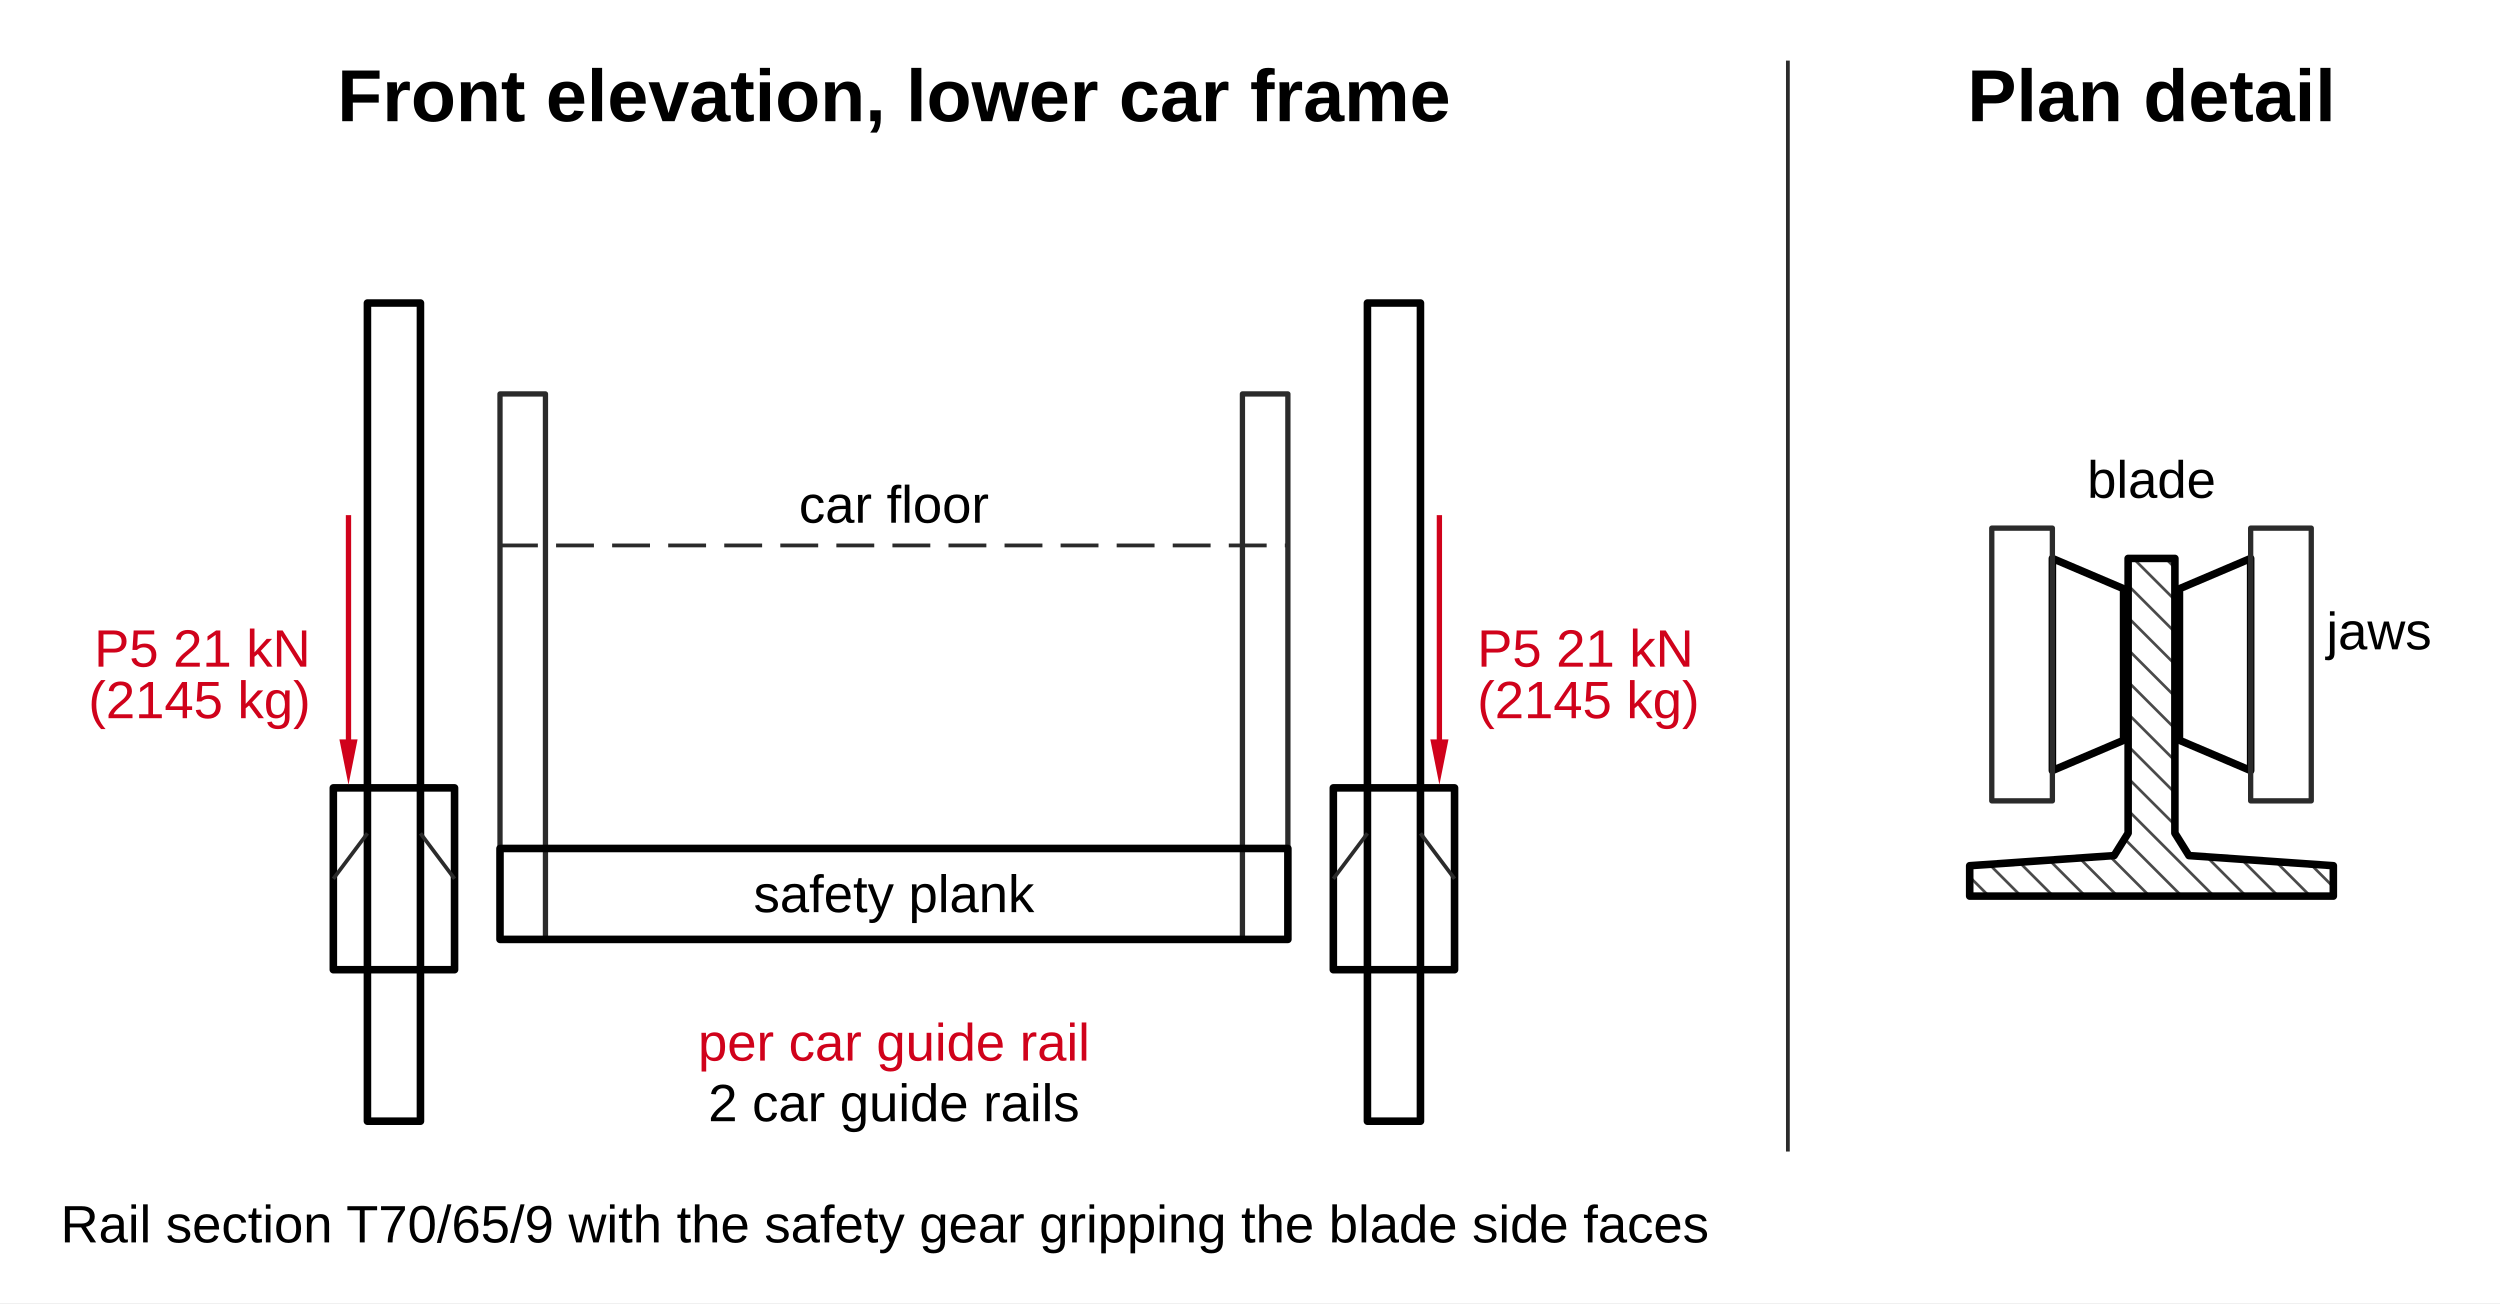
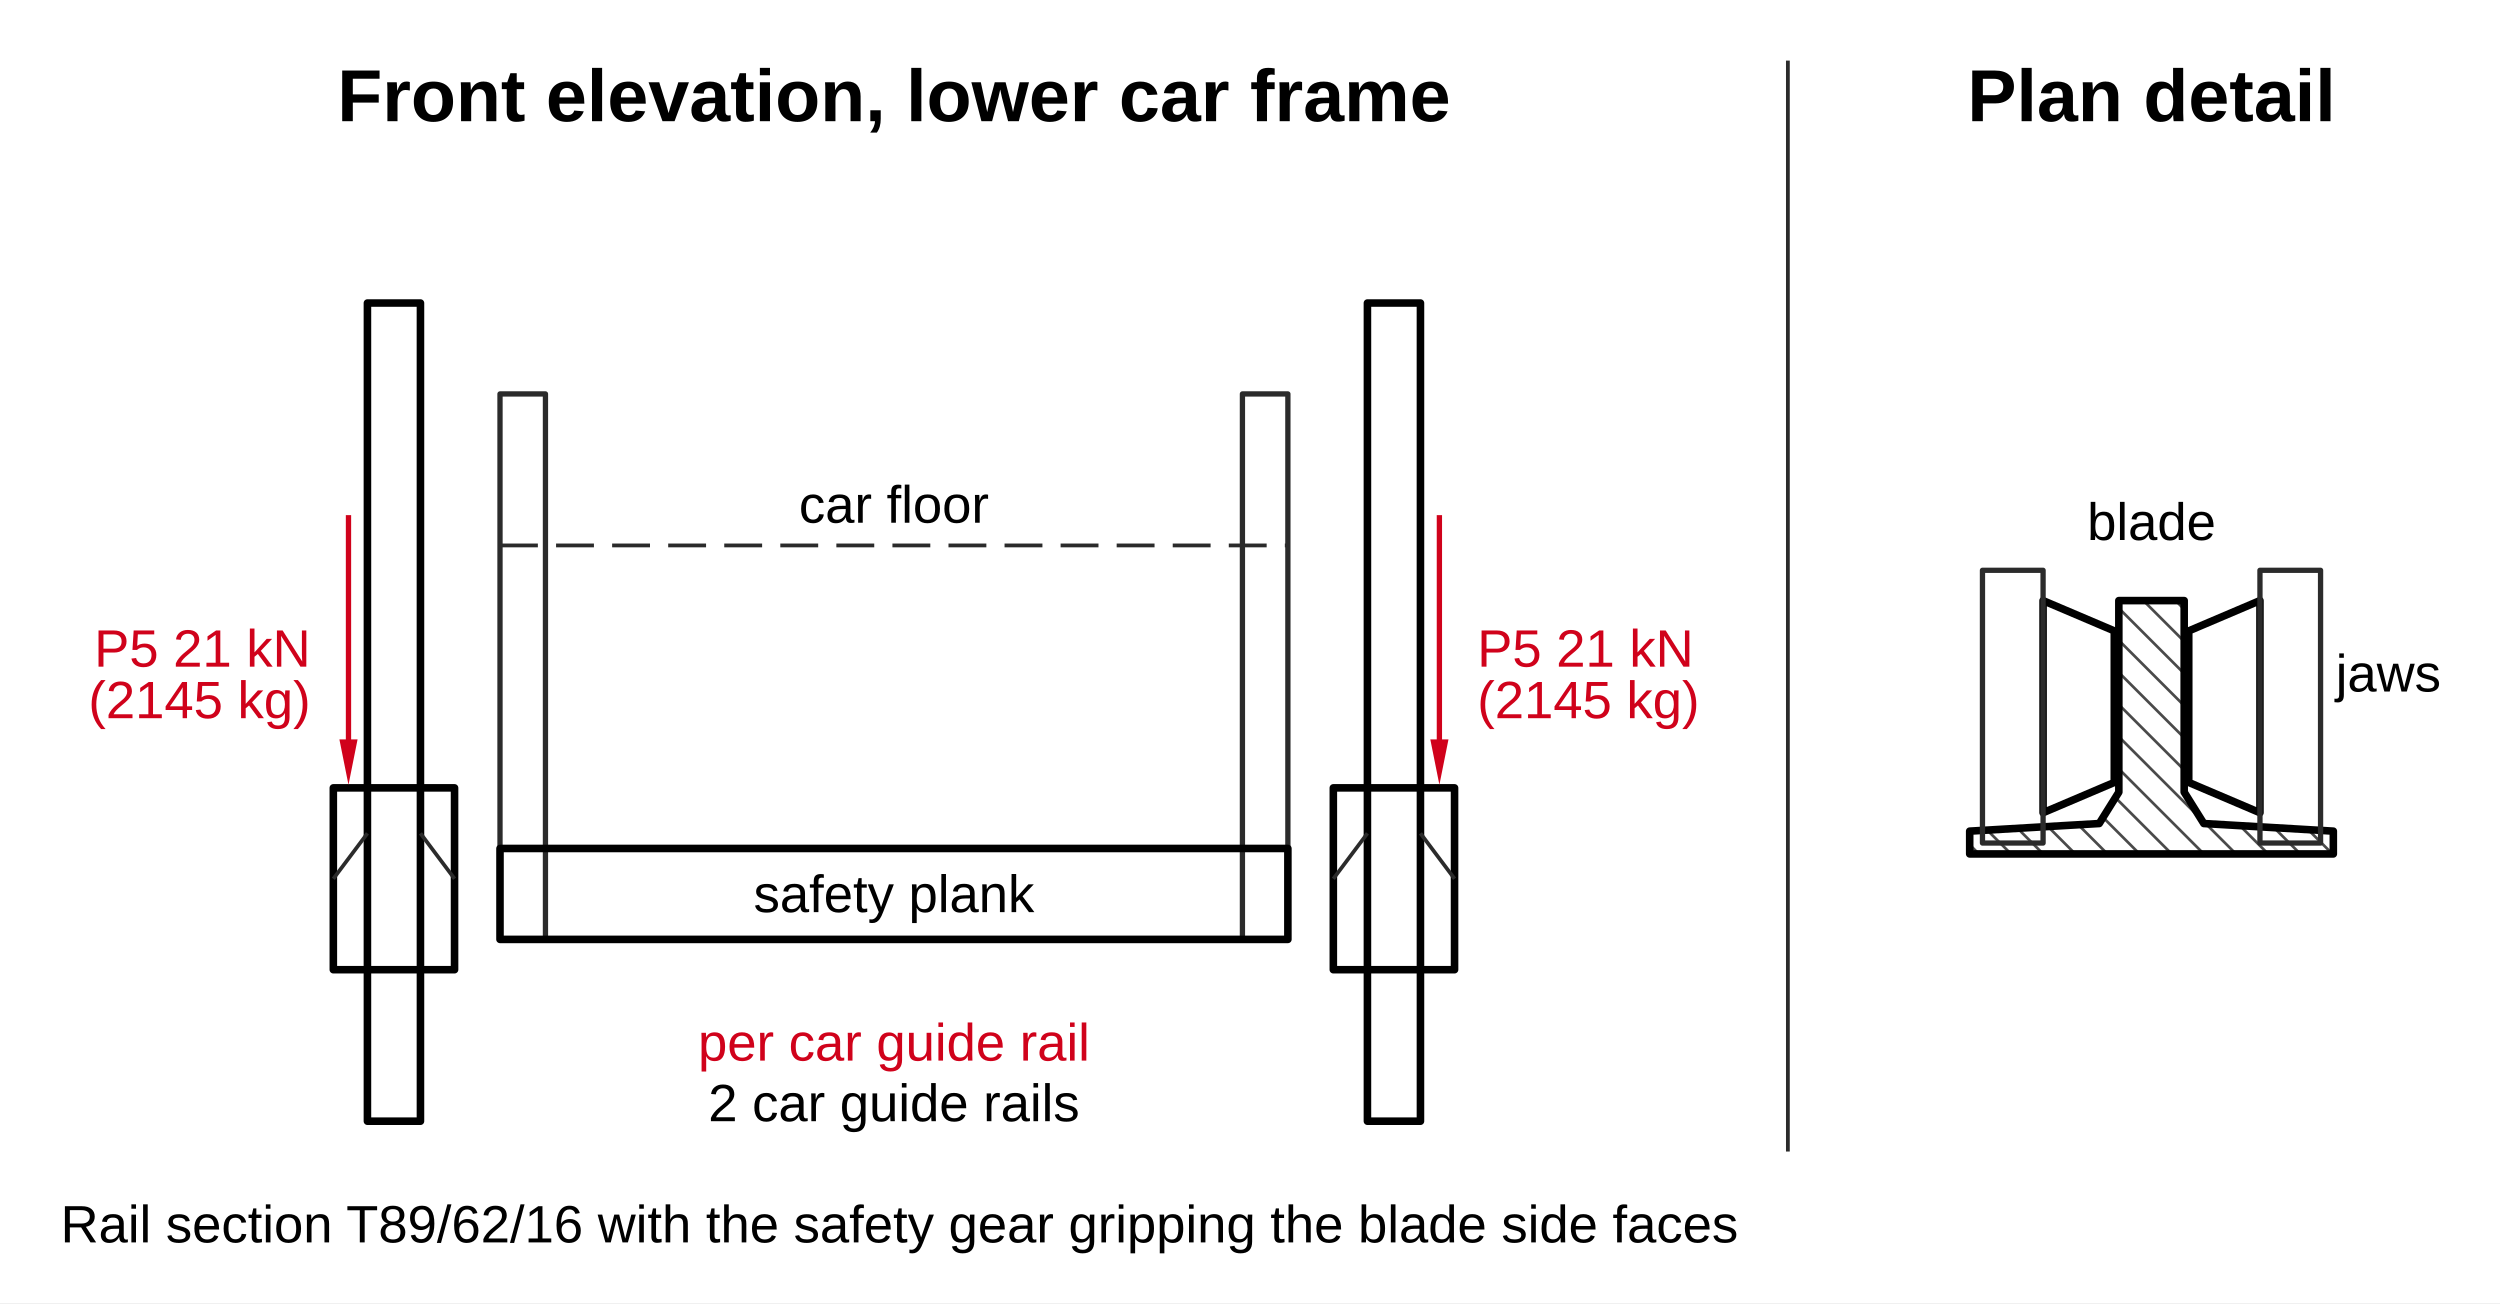
<svg xmlns="http://www.w3.org/2000/svg" version="1.1" width="165mm" height="86mm" viewBox="0 0 1650 860" data-figure="F8">
  <rect x="0" y="0" width="1650" height="860" fill="#FFFFFF" />
  <text x="590" y="80" font-family="ISOCPEUR, 'Arial Narrow', Arial, sans-serif" font-size="48.61" text-anchor="middle" fill="#000000" font-weight="bold">Front elevation, lower car frame</text>
  <polygon data-tag="stile-left" points="330,260 360,260 360,620 330,620" fill="none" stroke="#2B2B2B" stroke-width="3.5" stroke-linejoin="round" stroke-linecap="butt" />
  <polygon data-tag="stile-right" points="820,260 850,260 850,620 820,620" fill="none" stroke="#2B2B2B" stroke-width="3.5" stroke-linejoin="round" stroke-linecap="butt" />
  <polygon data-tag="plank" points="330,560 850,560 850,620 330,620" fill="none" stroke="#000000" stroke-width="5" stroke-linejoin="round" stroke-linecap="butt" />
  <polyline data-tag="car-floor" points="330,360 850,360" fill="none" stroke="#2B2B2B" stroke-width="2.5" stroke-linejoin="round" stroke-linecap="butt" stroke-dasharray="25 12" />
  <text x="590" y="345" font-family="ISOCPEUR, 'Arial Narrow', Arial, sans-serif" font-size="34.72" text-anchor="middle" fill="#000000">car floor</text>
  <text x="590" y="602" font-family="ISOCPEUR, 'Arial Narrow', Arial, sans-serif" font-size="34.72" text-anchor="middle" fill="#000000">safety plank</text>
  <polygon data-tag="rail-1" points="242.5,200 277.5,200 277.5,740 242.5,740" fill="none" stroke="#000000" stroke-width="5" stroke-linejoin="round" stroke-linecap="butt" />
  <polygon data-tag="safety-gear-1" points="220,520 300,520 300,640 220,640" fill="none" stroke="#000000" stroke-width="5" stroke-linejoin="round" stroke-linecap="butt" />
  <polyline points="220,580 242.5,550" fill="none" stroke="#2B2B2B" stroke-width="2.5" stroke-linejoin="round" stroke-linecap="butt" />
  <polyline points="300,580 277.5,550" fill="none" stroke="#2B2B2B" stroke-width="2.5" stroke-linejoin="round" stroke-linecap="butt" />
  <polyline data-tag="force-p5-1" data-value="21" points="230,340 230,498" fill="none" stroke="#D0021B" stroke-width="3.5" stroke-linejoin="round" stroke-linecap="butt" />
  <polygon points="230,518 224,488 236,488" fill="#D0021B" stroke="none" />
  <text data-tag="force-p5-1-text" data-value="21" x="205" y="440" font-family="ISOCPEUR, 'Arial Narrow', Arial, sans-serif" font-size="34.72" text-anchor="end" fill="#D0021B">P5 21 kN</text>
  <text data-tag="kg-force-p5-1-text" data-value="2145" x="205" y="474" font-family="ISOCPEUR, 'Arial Narrow', Arial, sans-serif" font-size="34.72" text-anchor="end" fill="#D0021B">(2145 kg)</text>
  <polygon data-tag="rail-2" points="902.5,200 937.5,200 937.5,740 902.5,740" fill="none" stroke="#000000" stroke-width="5" stroke-linejoin="round" stroke-linecap="butt" />
  <polygon data-tag="safety-gear-2" points="880,520 960,520 960,640 880,640" fill="none" stroke="#000000" stroke-width="5" stroke-linejoin="round" stroke-linecap="butt" />
  <polyline points="880,580 902.5,550" fill="none" stroke="#2B2B2B" stroke-width="2.5" stroke-linejoin="round" stroke-linecap="butt" />
  <polyline points="960,580 937.5,550" fill="none" stroke="#2B2B2B" stroke-width="2.5" stroke-linejoin="round" stroke-linecap="butt" />
  <polyline data-tag="force-p5-2" data-value="21" points="950,340 950,498" fill="none" stroke="#D0021B" stroke-width="3.5" stroke-linejoin="round" stroke-linecap="butt" />
  <polygon points="950,518 944,488 956,488" fill="#D0021B" stroke="none" />
  <text data-tag="force-p5-2-text" data-value="21" x="975" y="440" font-family="ISOCPEUR, 'Arial Narrow', Arial, sans-serif" font-size="34.72" text-anchor="start" fill="#D0021B">P5 21 kN</text>
  <text data-tag="kg-force-p5-2-text" data-value="2145" x="975" y="474" font-family="ISOCPEUR, 'Arial Narrow', Arial, sans-serif" font-size="34.72" text-anchor="start" fill="#D0021B">(2145 kg)</text>
  <text data-tag="p5-per-rail" x="590" y="700" font-family="ISOCPEUR, 'Arial Narrow', Arial, sans-serif" font-size="34.72" text-anchor="middle" fill="#D0021B">per car guide rail</text>
  <text data-tag="rail-count" data-value="2" x="590" y="740" font-family="ISOCPEUR, 'Arial Narrow', Arial, sans-serif" font-size="34.72" text-anchor="middle" fill="#000000">2 car guide rails</text>
  <polyline data-tag="view-split" points="1180,40 1180,760" fill="none" stroke="#2B2B2B" stroke-width="2.5" stroke-linejoin="round" stroke-linecap="butt" />
  <text x="1420" y="80" font-family="ISOCPEUR, 'Arial Narrow', Arial, sans-serif" font-size="48.61" text-anchor="middle" fill="#000000" font-weight="bold">Plan detail</text>
-   <polyline points="1429.23,368.57 1435.43,374.77" fill="none" stroke="#4A4A4A" stroke-width="1.8" stroke-linejoin="round" stroke-linecap="butt" />
-   <polyline points="1408.02,368.57 1435.43,395.98" fill="none" stroke="#4A4A4A" stroke-width="1.8" stroke-linejoin="round" stroke-linecap="butt" />
-   <polyline points="1404.57,386.34 1435.43,417.19" fill="none" stroke="#4A4A4A" stroke-width="1.8" stroke-linejoin="round" stroke-linecap="butt" />
-   <polyline points="1404.57,407.55 1435.43,438.41" fill="none" stroke="#4A4A4A" stroke-width="1.8" stroke-linejoin="round" stroke-linecap="butt" />
-   <polyline points="1404.57,428.76 1435.43,459.62" fill="none" stroke="#4A4A4A" stroke-width="1.8" stroke-linejoin="round" stroke-linecap="butt" />
-   <polyline points="1404.57,449.98 1435.43,480.83" fill="none" stroke="#4A4A4A" stroke-width="1.8" stroke-linejoin="round" stroke-linecap="butt" />
-   <polyline points="1524.91,570.31 1540,585.41" fill="none" stroke="#4A4A4A" stroke-width="1.8" stroke-linejoin="round" stroke-linecap="butt" />
-   <polyline points="1404.57,471.19 1435.43,502.05" fill="none" stroke="#4A4A4A" stroke-width="1.8" stroke-linejoin="round" stroke-linecap="butt" />
-   <polyline points="1502.09,568.71 1524.81,591.43" fill="none" stroke="#4A4A4A" stroke-width="1.8" stroke-linejoin="round" stroke-linecap="butt" />
-   <polyline points="1404.57,492.4 1435.43,523.26" fill="none" stroke="#4A4A4A" stroke-width="1.8" stroke-linejoin="round" stroke-linecap="butt" />
-   <polyline points="1479.28,567.11 1503.6,591.43" fill="none" stroke="#4A4A4A" stroke-width="1.8" stroke-linejoin="round" stroke-linecap="butt" />
-   <polyline points="1404.57,513.62 1435.43,544.47" fill="none" stroke="#4A4A4A" stroke-width="1.8" stroke-linejoin="round" stroke-linecap="butt" />
-   <polyline points="1456.47,565.51 1482.38,591.43" fill="none" stroke="#4A4A4A" stroke-width="1.8" stroke-linejoin="round" stroke-linecap="butt" />
-   <polyline points="1404.57,534.83 1461.17,591.43" fill="none" stroke="#4A4A4A" stroke-width="1.8" stroke-linejoin="round" stroke-linecap="butt" />
-   <polyline points="1402.2,553.67 1439.96,591.43" fill="none" stroke="#4A4A4A" stroke-width="1.8" stroke-linejoin="round" stroke-linecap="butt" />
-   <polyline points="1392.22,564.9 1418.74,591.43" fill="none" stroke="#4A4A4A" stroke-width="1.8" stroke-linejoin="round" stroke-linecap="butt" />
-   <polyline points="1372.4,566.29 1397.53,591.43" fill="none" stroke="#4A4A4A" stroke-width="1.8" stroke-linejoin="round" stroke-linecap="butt" />
-   <polyline points="1352.57,567.68 1376.32,591.43" fill="none" stroke="#4A4A4A" stroke-width="1.8" stroke-linejoin="round" stroke-linecap="butt" />
-   <polyline points="1332.75,569.07 1355.1,591.43" fill="none" stroke="#4A4A4A" stroke-width="1.8" stroke-linejoin="round" stroke-linecap="butt" />
-   <polyline points="1312.93,570.46 1333.89,591.43" fill="none" stroke="#4A4A4A" stroke-width="1.8" stroke-linejoin="round" stroke-linecap="butt" />
-   <polyline points="1300,578.75 1312.68,591.43" fill="none" stroke="#4A4A4A" stroke-width="1.8" stroke-linejoin="round" stroke-linecap="butt" />
-   <polygon data-tag="detail-rail" points="1300,591.43 1540,591.43 1540,571.37 1444.69,564.69 1435.43,549.87 1435.43,368.57 1404.57,368.57 1404.57,549.87 1395.31,564.69 1300,571.37" fill="none" stroke="#000000" stroke-width="5" stroke-linejoin="round" stroke-linecap="butt" />
-   <polygon data-tag="jaw-left" points="1401.57,388.57 1401.57,488.57 1354.57,508.57 1354.57,368.57" fill="none" stroke="#000000" stroke-width="5" stroke-linejoin="round" stroke-linecap="butt" />
-   <polygon points="1314.57,348.57 1354.57,348.57 1354.57,528.57 1314.57,528.57" fill="none" stroke="#2B2B2B" stroke-width="3.5" stroke-linejoin="round" stroke-linecap="butt" />
-   <polygon data-tag="jaw-right" points="1438.43,388.57 1438.43,488.57 1485.43,508.57 1485.43,368.57" fill="none" stroke="#000000" stroke-width="5" stroke-linejoin="round" stroke-linecap="butt" />
-   <polygon points="1485.43,348.57 1525.43,348.57 1525.43,528.57 1485.43,528.57" fill="none" stroke="#2B2B2B" stroke-width="3.5" stroke-linejoin="round" stroke-linecap="butt" />
-   <text x="1535.43" y="428.57" font-family="ISOCPEUR, 'Arial Narrow', Arial, sans-serif" font-size="34.72" text-anchor="start" fill="#000000">jaws</text>
-   <text x="1420" y="328.57" font-family="ISOCPEUR, 'Arial Narrow', Arial, sans-serif" font-size="34.72" text-anchor="middle" fill="#000000">blade</text>
-   <text data-tag="rail-note" data-value="T70/65/9" x="40" y="820" font-family="ISOCPEUR, 'Arial Narrow', Arial, sans-serif" font-size="34.72" text-anchor="start" fill="#000000">Rail section T70/65/9 with the safety gear gripping the blade side faces</text>
+   <polyline points="1435.85,396.4 1441.57,402.13" fill="none" stroke="#4A4A4A" stroke-width="1.8" stroke-linejoin="round" stroke-linecap="butt" />
+   <polyline points="1414.64,396.4 1441.57,423.34" fill="none" stroke="#4A4A4A" stroke-width="1.8" stroke-linejoin="round" stroke-linecap="butt" />
+   <polyline points="1398.43,401.41 1441.57,444.55" fill="none" stroke="#4A4A4A" stroke-width="1.8" stroke-linejoin="round" stroke-linecap="butt" />
+   <polyline points="1398.43,422.62 1441.57,465.77" fill="none" stroke="#4A4A4A" stroke-width="1.8" stroke-linejoin="round" stroke-linecap="butt" />
+   <polyline points="1523.38,547.57 1539.4,563.6" fill="none" stroke="#4A4A4A" stroke-width="1.8" stroke-linejoin="round" stroke-linecap="butt" />
+   <polyline points="1398.43,443.83 1441.57,486.98" fill="none" stroke="#4A4A4A" stroke-width="1.8" stroke-linejoin="round" stroke-linecap="butt" />
+   <polyline points="1500.85,546.25 1518.19,563.6" fill="none" stroke="#4A4A4A" stroke-width="1.8" stroke-linejoin="round" stroke-linecap="butt" />
+   <polyline points="1398.43,465.05 1441.57,508.19" fill="none" stroke="#4A4A4A" stroke-width="1.8" stroke-linejoin="round" stroke-linecap="butt" />
+   <polyline points="1478.31,544.93 1496.98,563.6" fill="none" stroke="#4A4A4A" stroke-width="1.8" stroke-linejoin="round" stroke-linecap="butt" />
+   <polyline points="1398.43,486.26 1452.54,540.38" fill="none" stroke="#4A4A4A" stroke-width="1.8" stroke-linejoin="round" stroke-linecap="butt" />
+   <polyline points="1455.77,543.61 1475.76,563.6" fill="none" stroke="#4A4A4A" stroke-width="1.8" stroke-linejoin="round" stroke-linecap="butt" />
+   <polyline points="1398.43,507.47 1454.55,563.6" fill="none" stroke="#4A4A4A" stroke-width="1.8" stroke-linejoin="round" stroke-linecap="butt" />
+   <polyline points="1396.17,526.43 1433.34,563.6" fill="none" stroke="#4A4A4A" stroke-width="1.8" stroke-linejoin="round" stroke-linecap="butt" />
+   <polyline points="1388.01,539.48 1412.12,563.6" fill="none" stroke="#4A4A4A" stroke-width="1.8" stroke-linejoin="round" stroke-linecap="butt" />
+   <polyline points="1371.66,544.34 1390.91,563.6" fill="none" stroke="#4A4A4A" stroke-width="1.8" stroke-linejoin="round" stroke-linecap="butt" />
+   <polyline points="1351.62,545.52 1369.7,563.6" fill="none" stroke="#4A4A4A" stroke-width="1.8" stroke-linejoin="round" stroke-linecap="butt" />
+   <polyline points="1331.58,546.7 1348.48,563.6" fill="none" stroke="#4A4A4A" stroke-width="1.8" stroke-linejoin="round" stroke-linecap="butt" />
+   <polyline points="1311.55,547.87 1327.27,563.6" fill="none" stroke="#4A4A4A" stroke-width="1.8" stroke-linejoin="round" stroke-linecap="butt" />
+   <polyline points="1300,557.54 1306.06,563.6" fill="none" stroke="#4A4A4A" stroke-width="1.8" stroke-linejoin="round" stroke-linecap="butt" />
+   <polygon data-tag="detail-rail" points="1300,563.6 1540,563.6 1540,548.55 1454.52,543.53 1441.57,522.82 1441.57,396.4 1398.43,396.4 1398.43,522.82 1385.48,543.53 1300,548.55" fill="none" stroke="#000000" stroke-width="5" stroke-linejoin="round" stroke-linecap="butt" />
+   <polygon data-tag="jaw-left" points="1395.43,416.4 1395.43,516.4 1348.43,536.4 1348.43,396.4" fill="none" stroke="#000000" stroke-width="5" stroke-linejoin="round" stroke-linecap="butt" />
+   <polygon points="1308.43,376.4 1348.43,376.4 1348.43,556.4 1308.43,556.4" fill="none" stroke="#2B2B2B" stroke-width="3.5" stroke-linejoin="round" stroke-linecap="butt" />
+   <polygon data-tag="jaw-right" points="1444.57,416.4 1444.57,516.4 1491.57,536.4 1491.57,396.4" fill="none" stroke="#000000" stroke-width="5" stroke-linejoin="round" stroke-linecap="butt" />
+   <polygon points="1491.57,376.4 1531.57,376.4 1531.57,556.4 1491.57,556.4" fill="none" stroke="#2B2B2B" stroke-width="3.5" stroke-linejoin="round" stroke-linecap="butt" />
+   <text x="1541.57" y="456.4" font-family="ISOCPEUR, 'Arial Narrow', Arial, sans-serif" font-size="34.72" text-anchor="start" fill="#000000">jaws</text>
+   <text x="1420" y="356.4" font-family="ISOCPEUR, 'Arial Narrow', Arial, sans-serif" font-size="34.72" text-anchor="middle" fill="#000000">blade</text>
+   <text data-tag="rail-note" data-value="T89/62/16" x="40" y="820" font-family="ISOCPEUR, 'Arial Narrow', Arial, sans-serif" font-size="34.72" text-anchor="start" fill="#000000">Rail section T89/62/16 with the safety gear gripping the blade side faces</text>
</svg>
